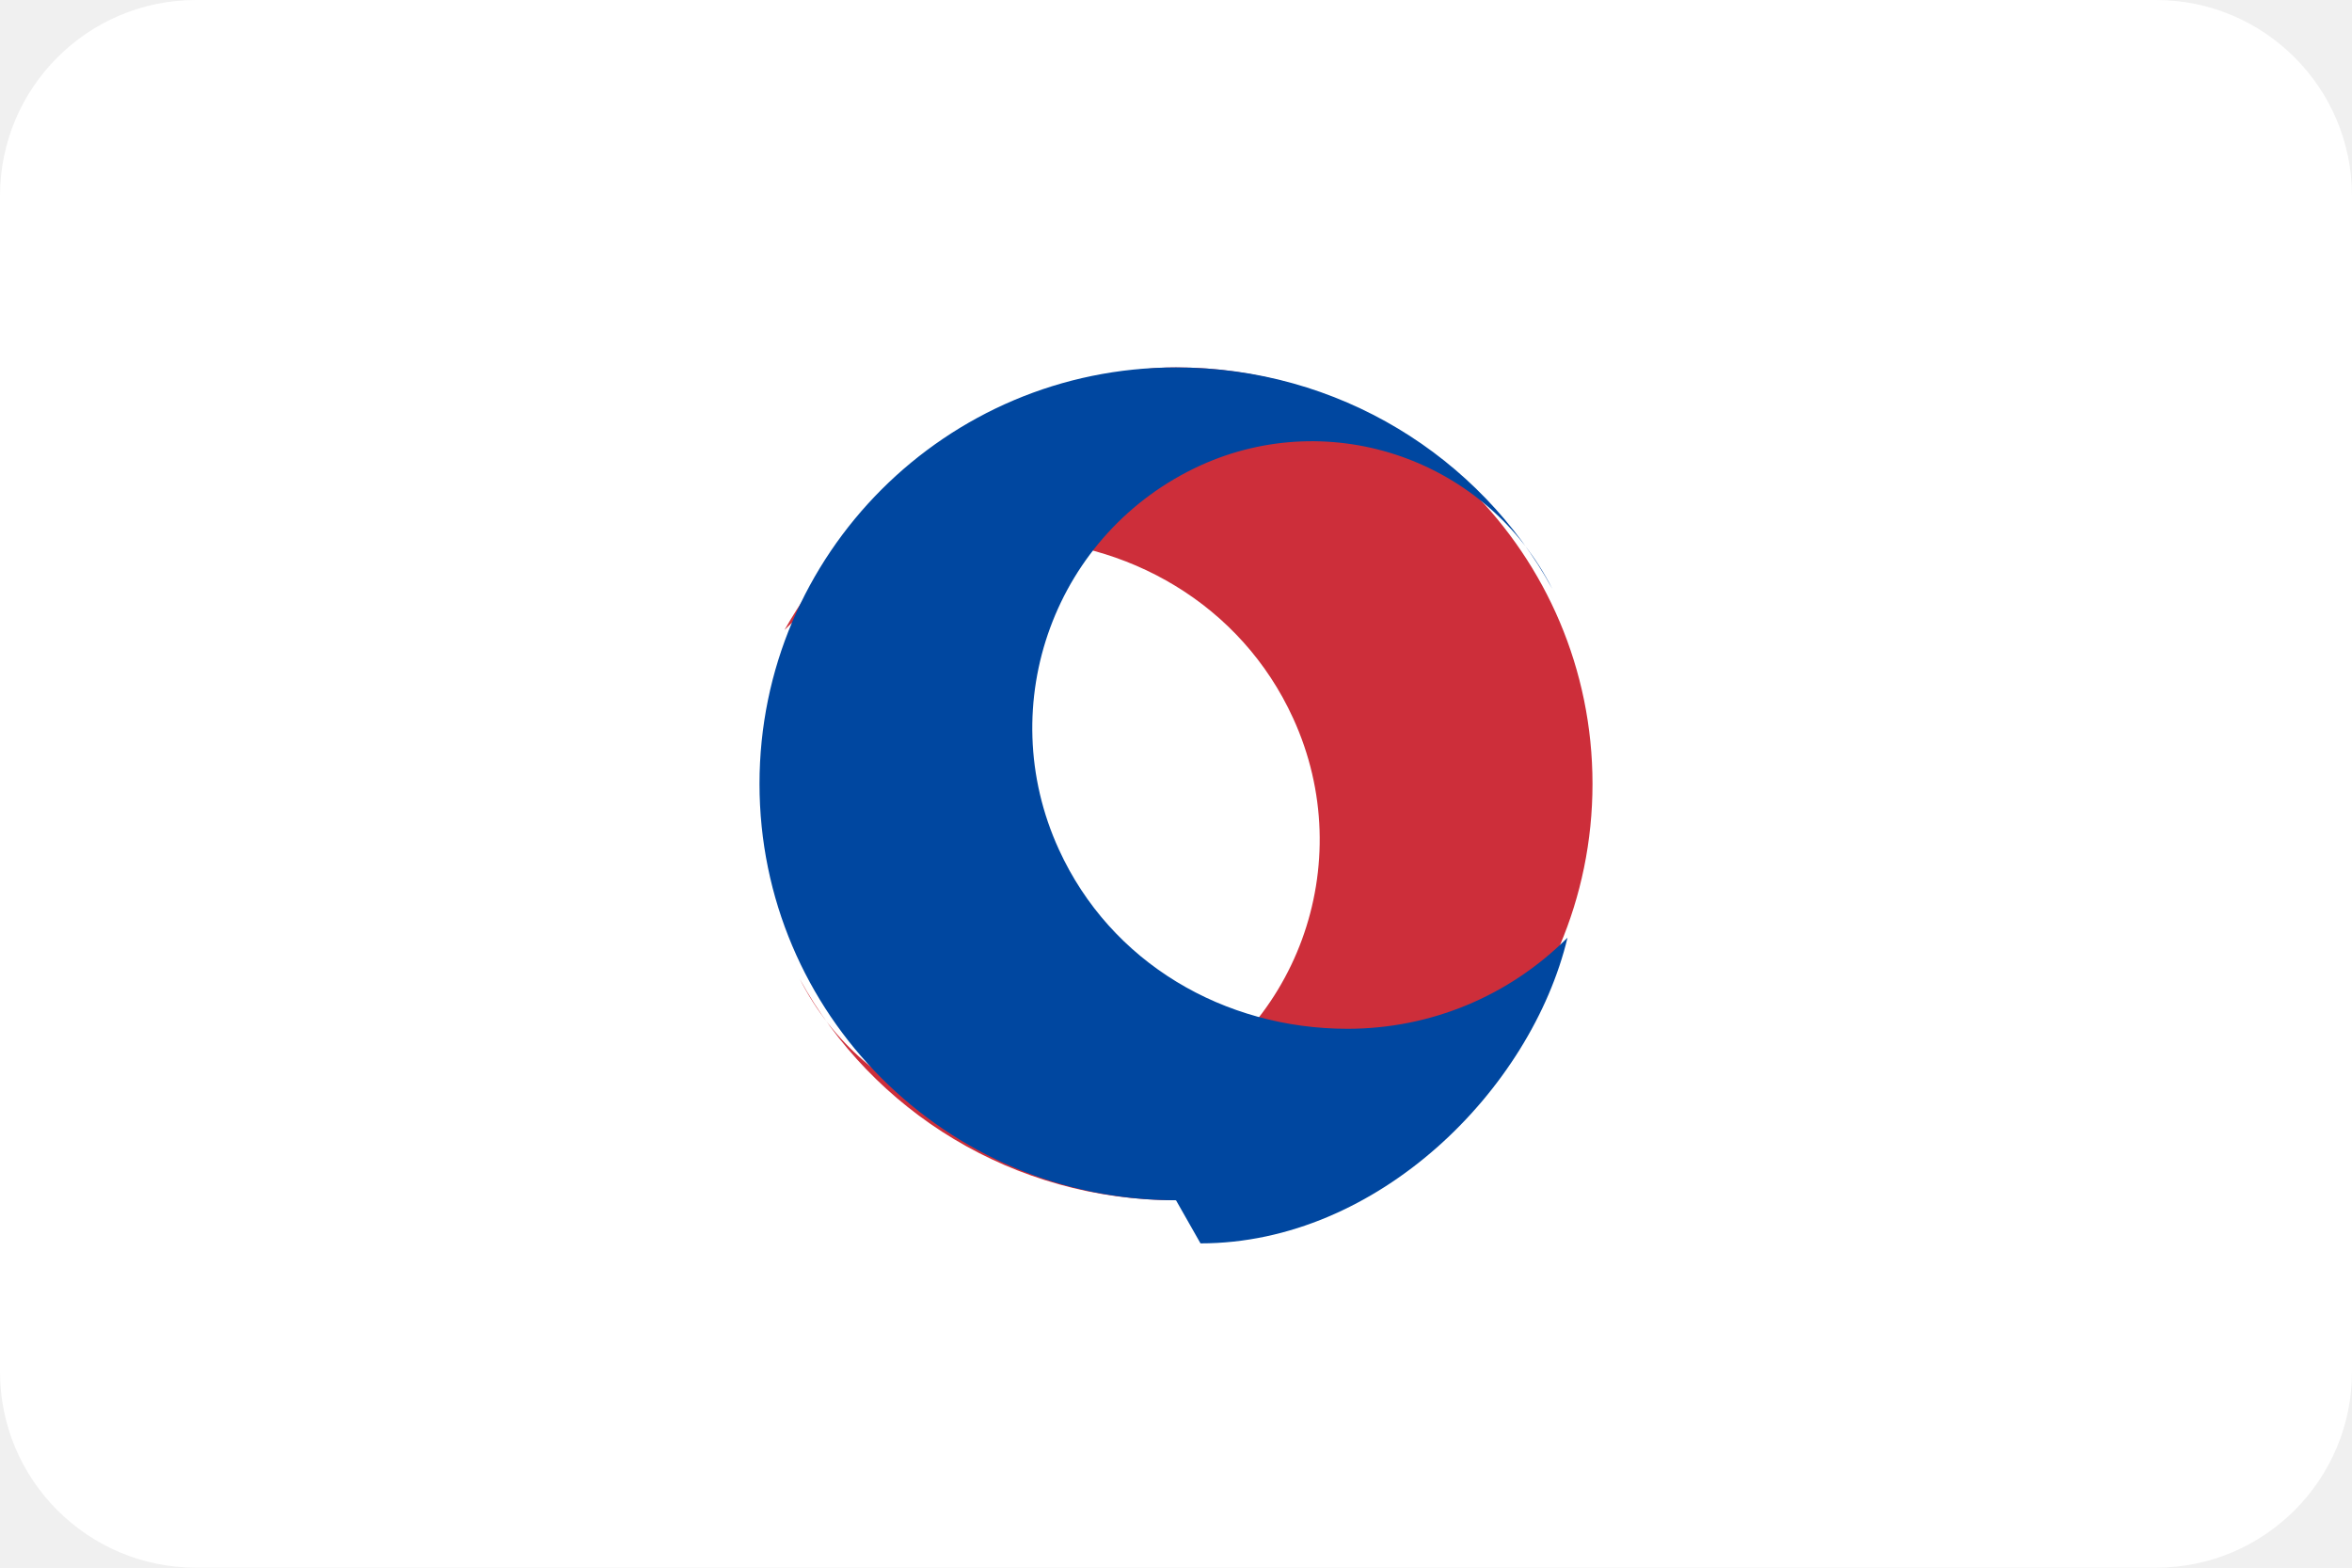
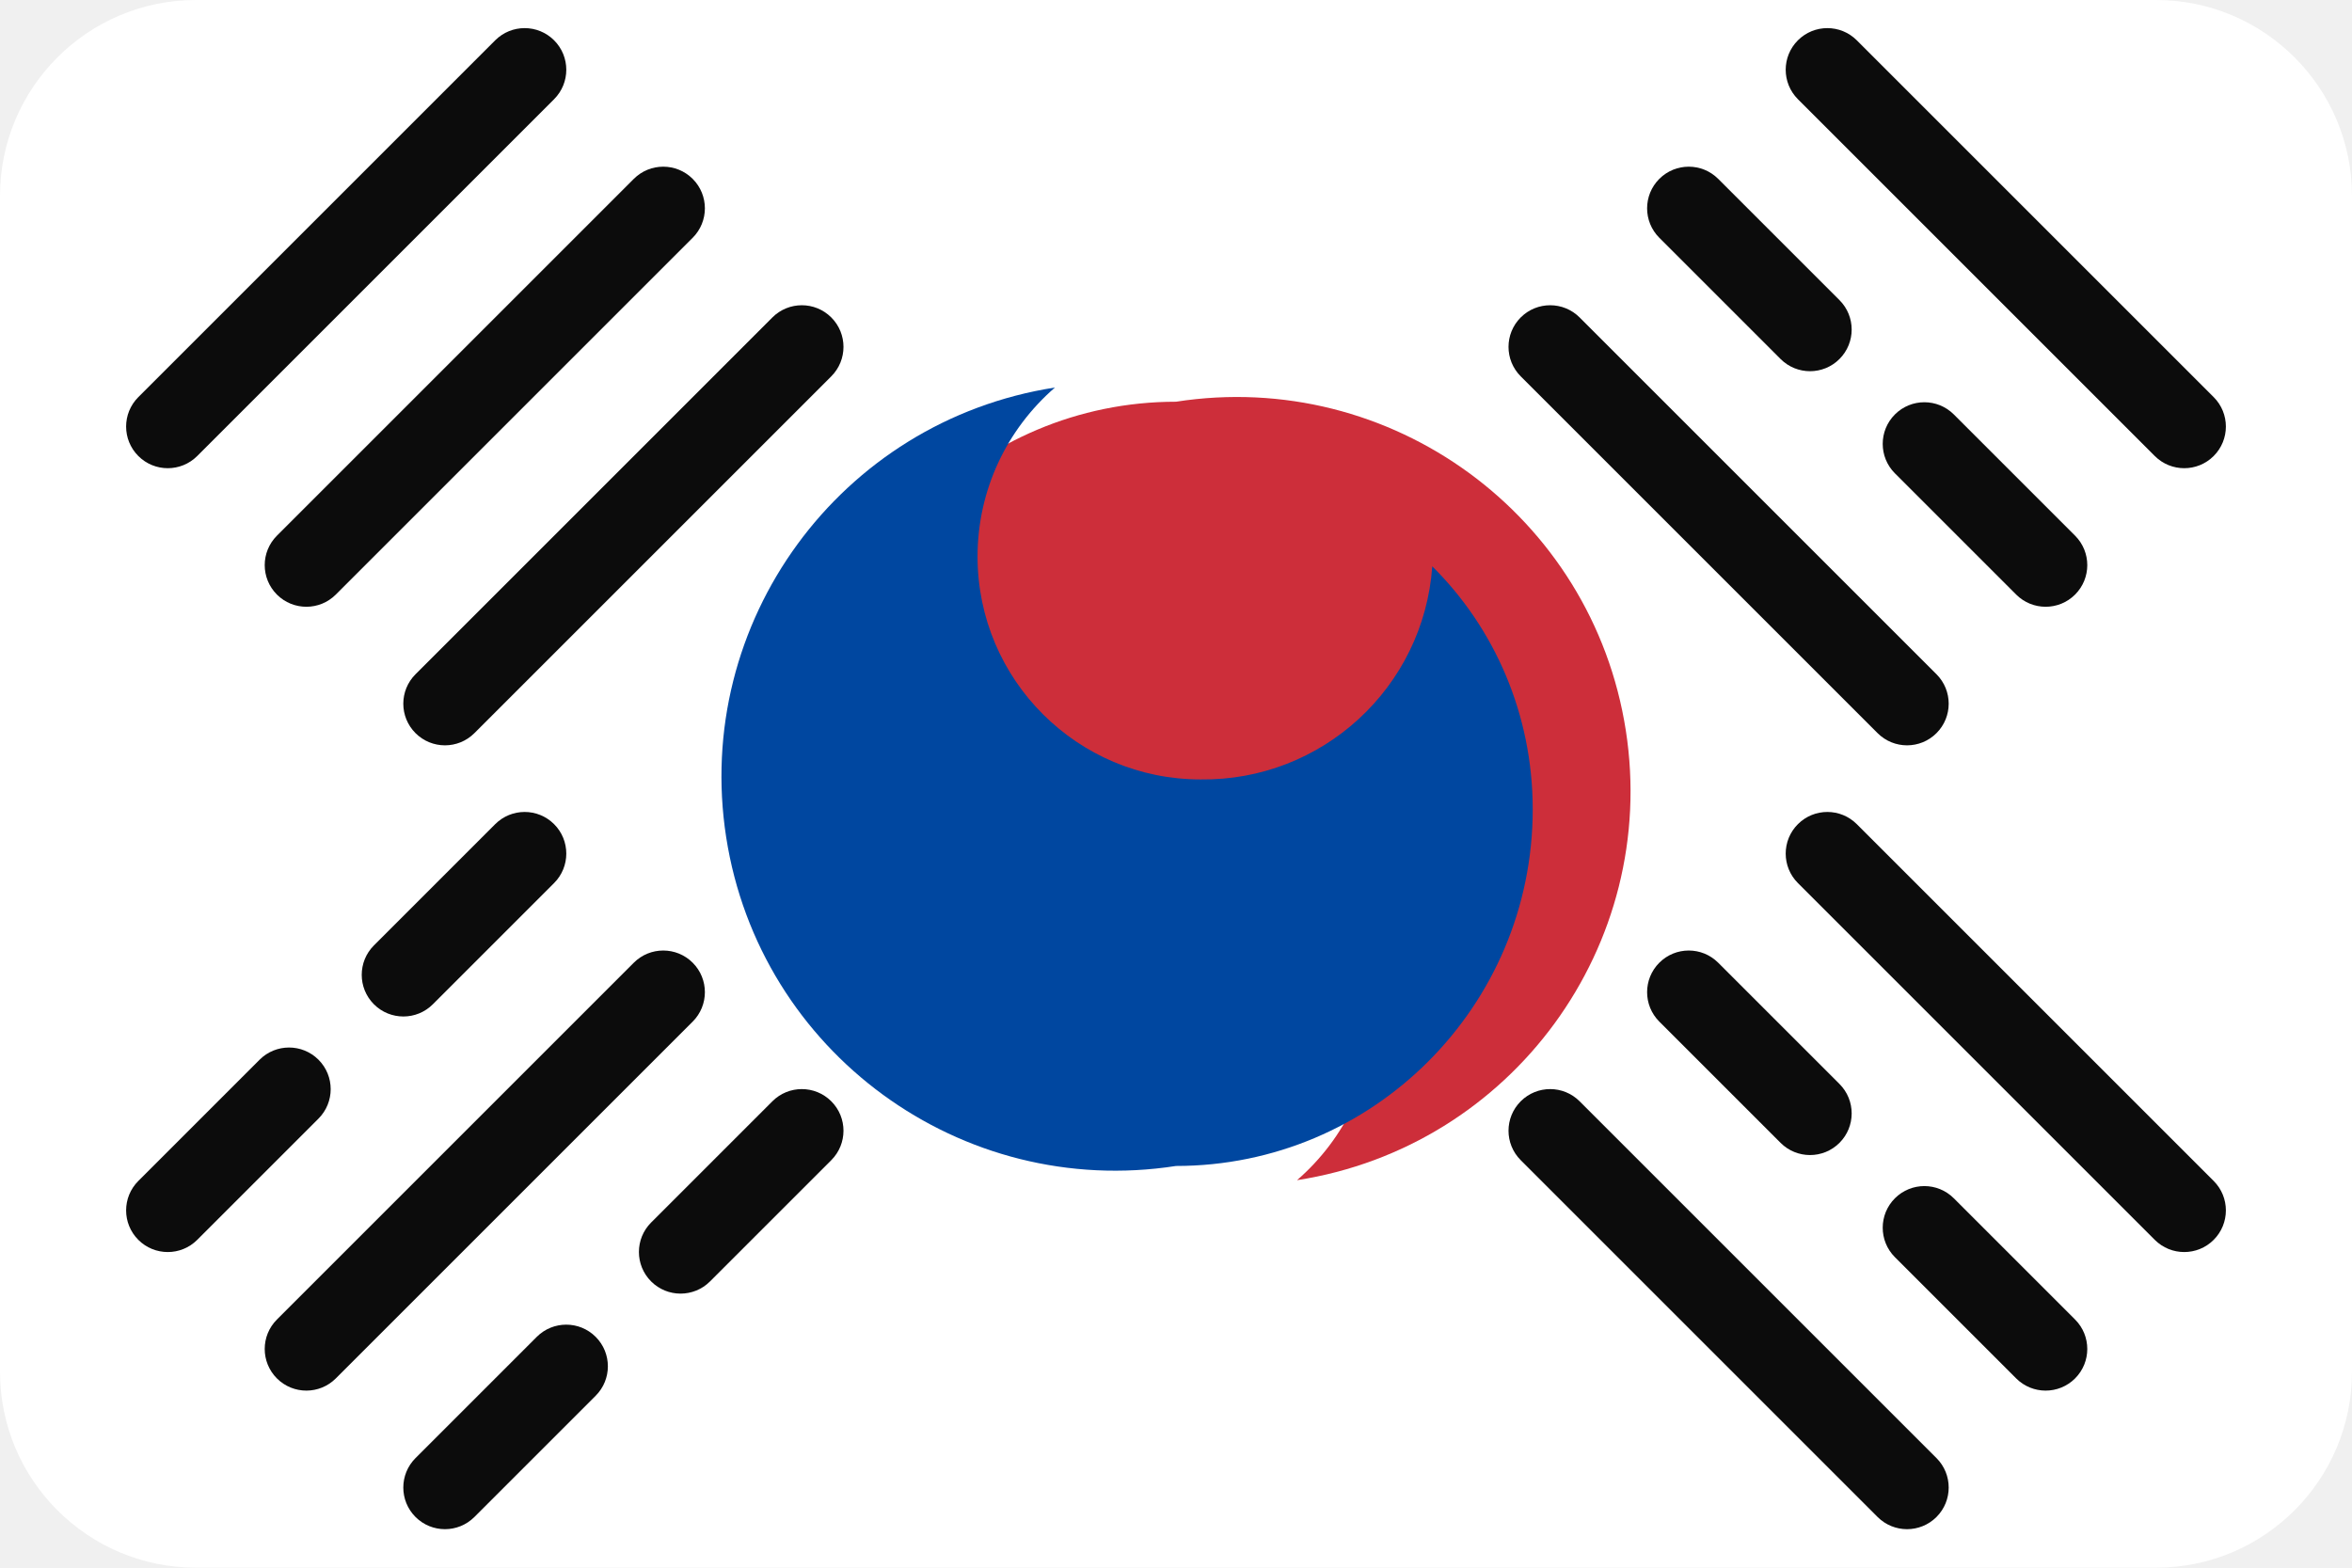
<svg xmlns="http://www.w3.org/2000/svg" width="48" height="32" viewBox="0 0 48 32" fill="none">
  <rect width="48" height="32" rx="4" fill="#FFFFFF" />
-   <path d="M24 7.5c4.69 0 8.5 3.81 8.5 8.5s-3.81 8.5-8.5 8.5c-3.32 0-6.2-1.82-7.68-4.52a5.5 5.5 0 0 0 7.18 2.52c2.97-1.36 4.25-4.87 2.89-7.84-1.06-2.32-3.38-3.66-5.89-3.66-1.7 0-3.3.67-4.49 1.86C17.25 10.66 20.37 7.5 24 7.5Z" fill="#CD2E3A" />
-   <path d="M24 24.5c-4.69 0-8.5-3.81-8.5-8.5s3.81-8.5 8.5-8.5c3.32 0 6.2 1.82 7.68 4.52a5.5 5.5 0 0 0-7.18-2.52c-2.97 1.36-4.25 4.87-2.89 7.84 1.06 2.32 3.38 3.66 5.89 3.66 1.7 0 3.3-.67 4.49-1.86-.74 3.09-3.86 6.24-7.49 6.24Z" fill="#0047A0" />
+   <g fill="#0C0C0C">
+     <g transform="rotate(-45 10 8)">
+       <rect x="4" y="3" width="12" height="1.7" rx="0.85" />
+       <rect x="4" y="7" width="12" height="1.7" rx="0.85" />
+       <rect x="4" y="11" width="12" height="1.7" rx="0.85" />
+     </g>
+     <g transform="rotate(45 38 8)">
+       <rect x="32" y="3" width="12" height="1.7" rx="0.85" />
+       <rect x="32" y="11" width="12" height="1.7" rx="0.85" />
+       <rect x="32" y="7" width="5.2" height="1.7" rx="0.85" />
+       <rect x="38.8" y="7" width="5.2" height="1.7" rx="0.85" />
+     </g>
+     <g transform="rotate(45 38 24)">
+       <rect x="32" y="19" width="12" height="1.7" rx="0.85" />
+       <rect x="32" y="23" width="5.2" height="1.7" rx="0.85" />
+       <rect x="38.8" y="23" width="5.2" height="1.7" rx="0.85" />
+       <rect x="32" y="27" width="12" height="1.7" rx="0.85" />
+     </g>
+     <g transform="rotate(-45 10 24)">
+       <rect x="4" y="19" width="5.2" height="1.7" rx="0.85" />
+       <rect x="10.8" y="19" width="5.2" height="1.7" rx="0.85" />
+       <rect x="4" y="23" width="12" height="1.7" rx="0.85" />
+       <rect x="4" y="27" width="5.2" height="1.7" rx="0.85" />
+       <rect x="10.8" y="27" width="5.2" height="1.7" rx="0.85" />
+     </g>
+   </g>
+   <path fill="#CD2E3A" d="M24 8.2c-4.02 0-7.28 3.26-7.28 7.28 0 1.94.78 3.7 2.05 4.96a4.68 4.68 0 0 1 4.73-4.35 4.55 4.55 0 0 1 4.55 4.55c0 1.36-.6 2.6-1.58 3.45A7.28 7.28 0 1 0 24 8.2Z" />
+   <path fill="#0047A0" d="M24 23.8c4.02 0 7.28-3.26 7.28-7.28 0-1.94-.78-3.7-2.05-4.96a4.68 4.68 0 0 1-4.73 4.35 4.55 4.55 0 0 1-4.55-4.55c0-1.36.6-2.6 1.58-3.45A7.28 7.28 0 1 0 24 23.8Z" />
</svg>
